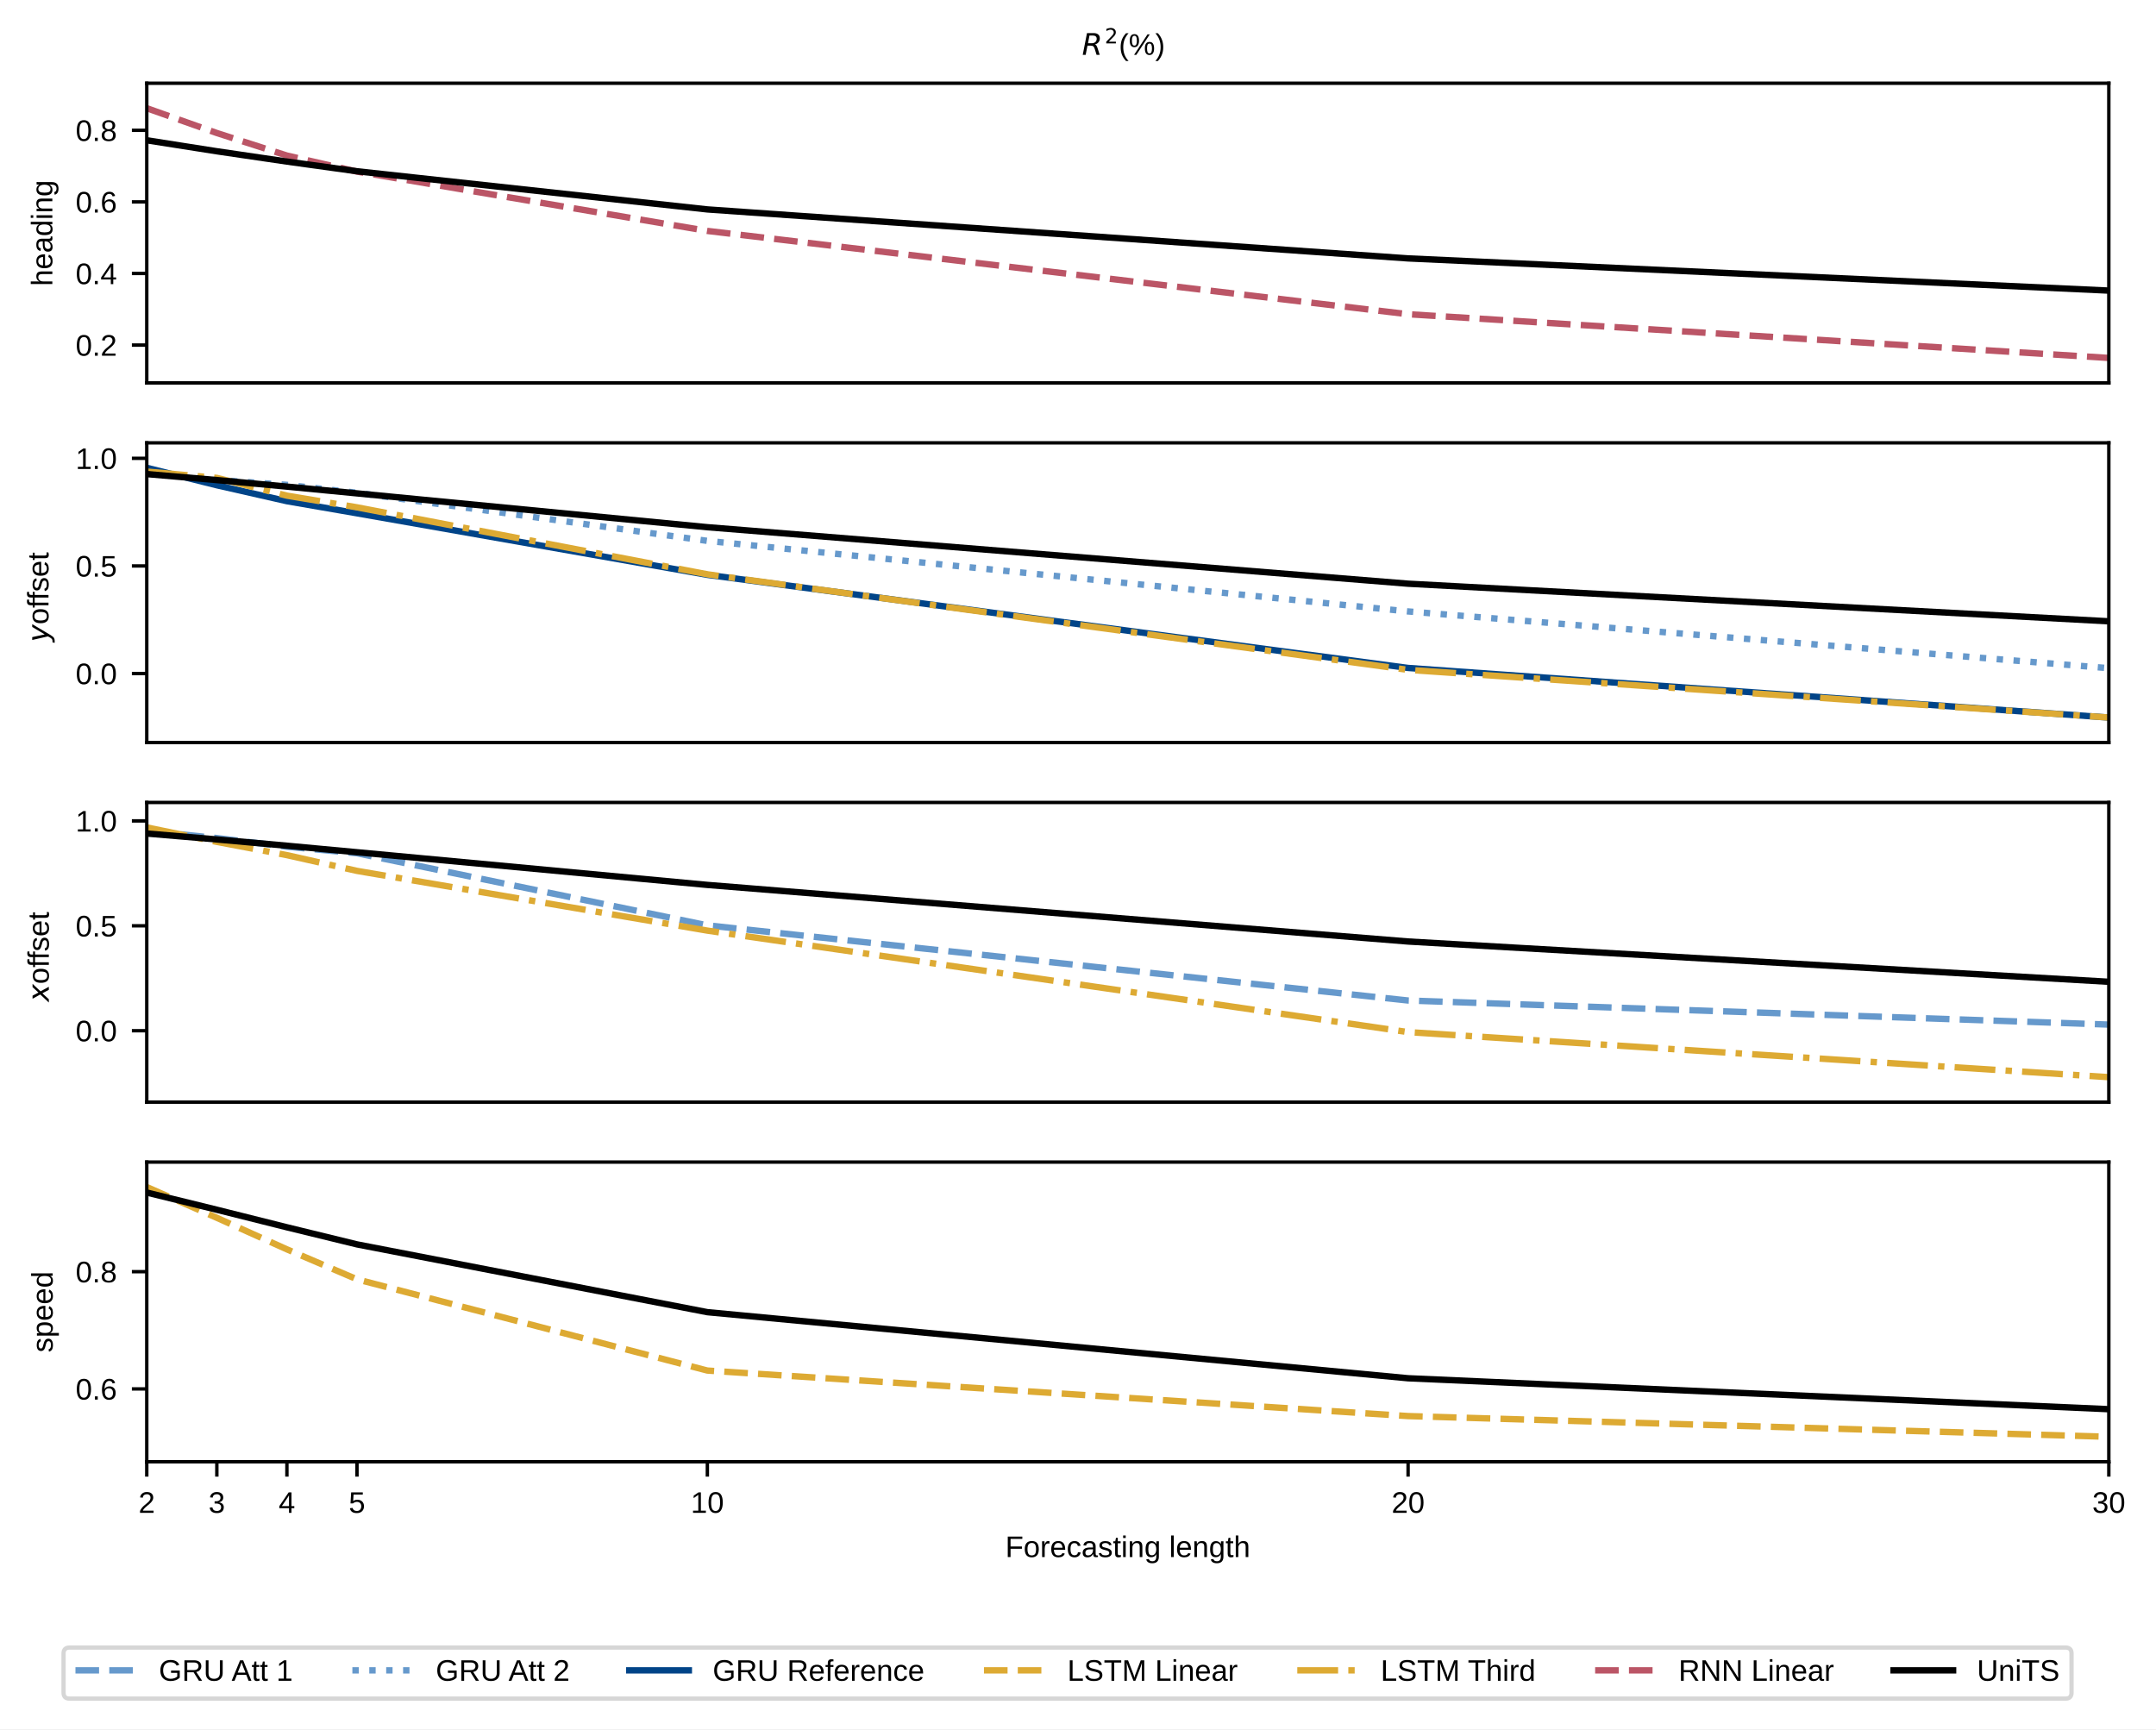
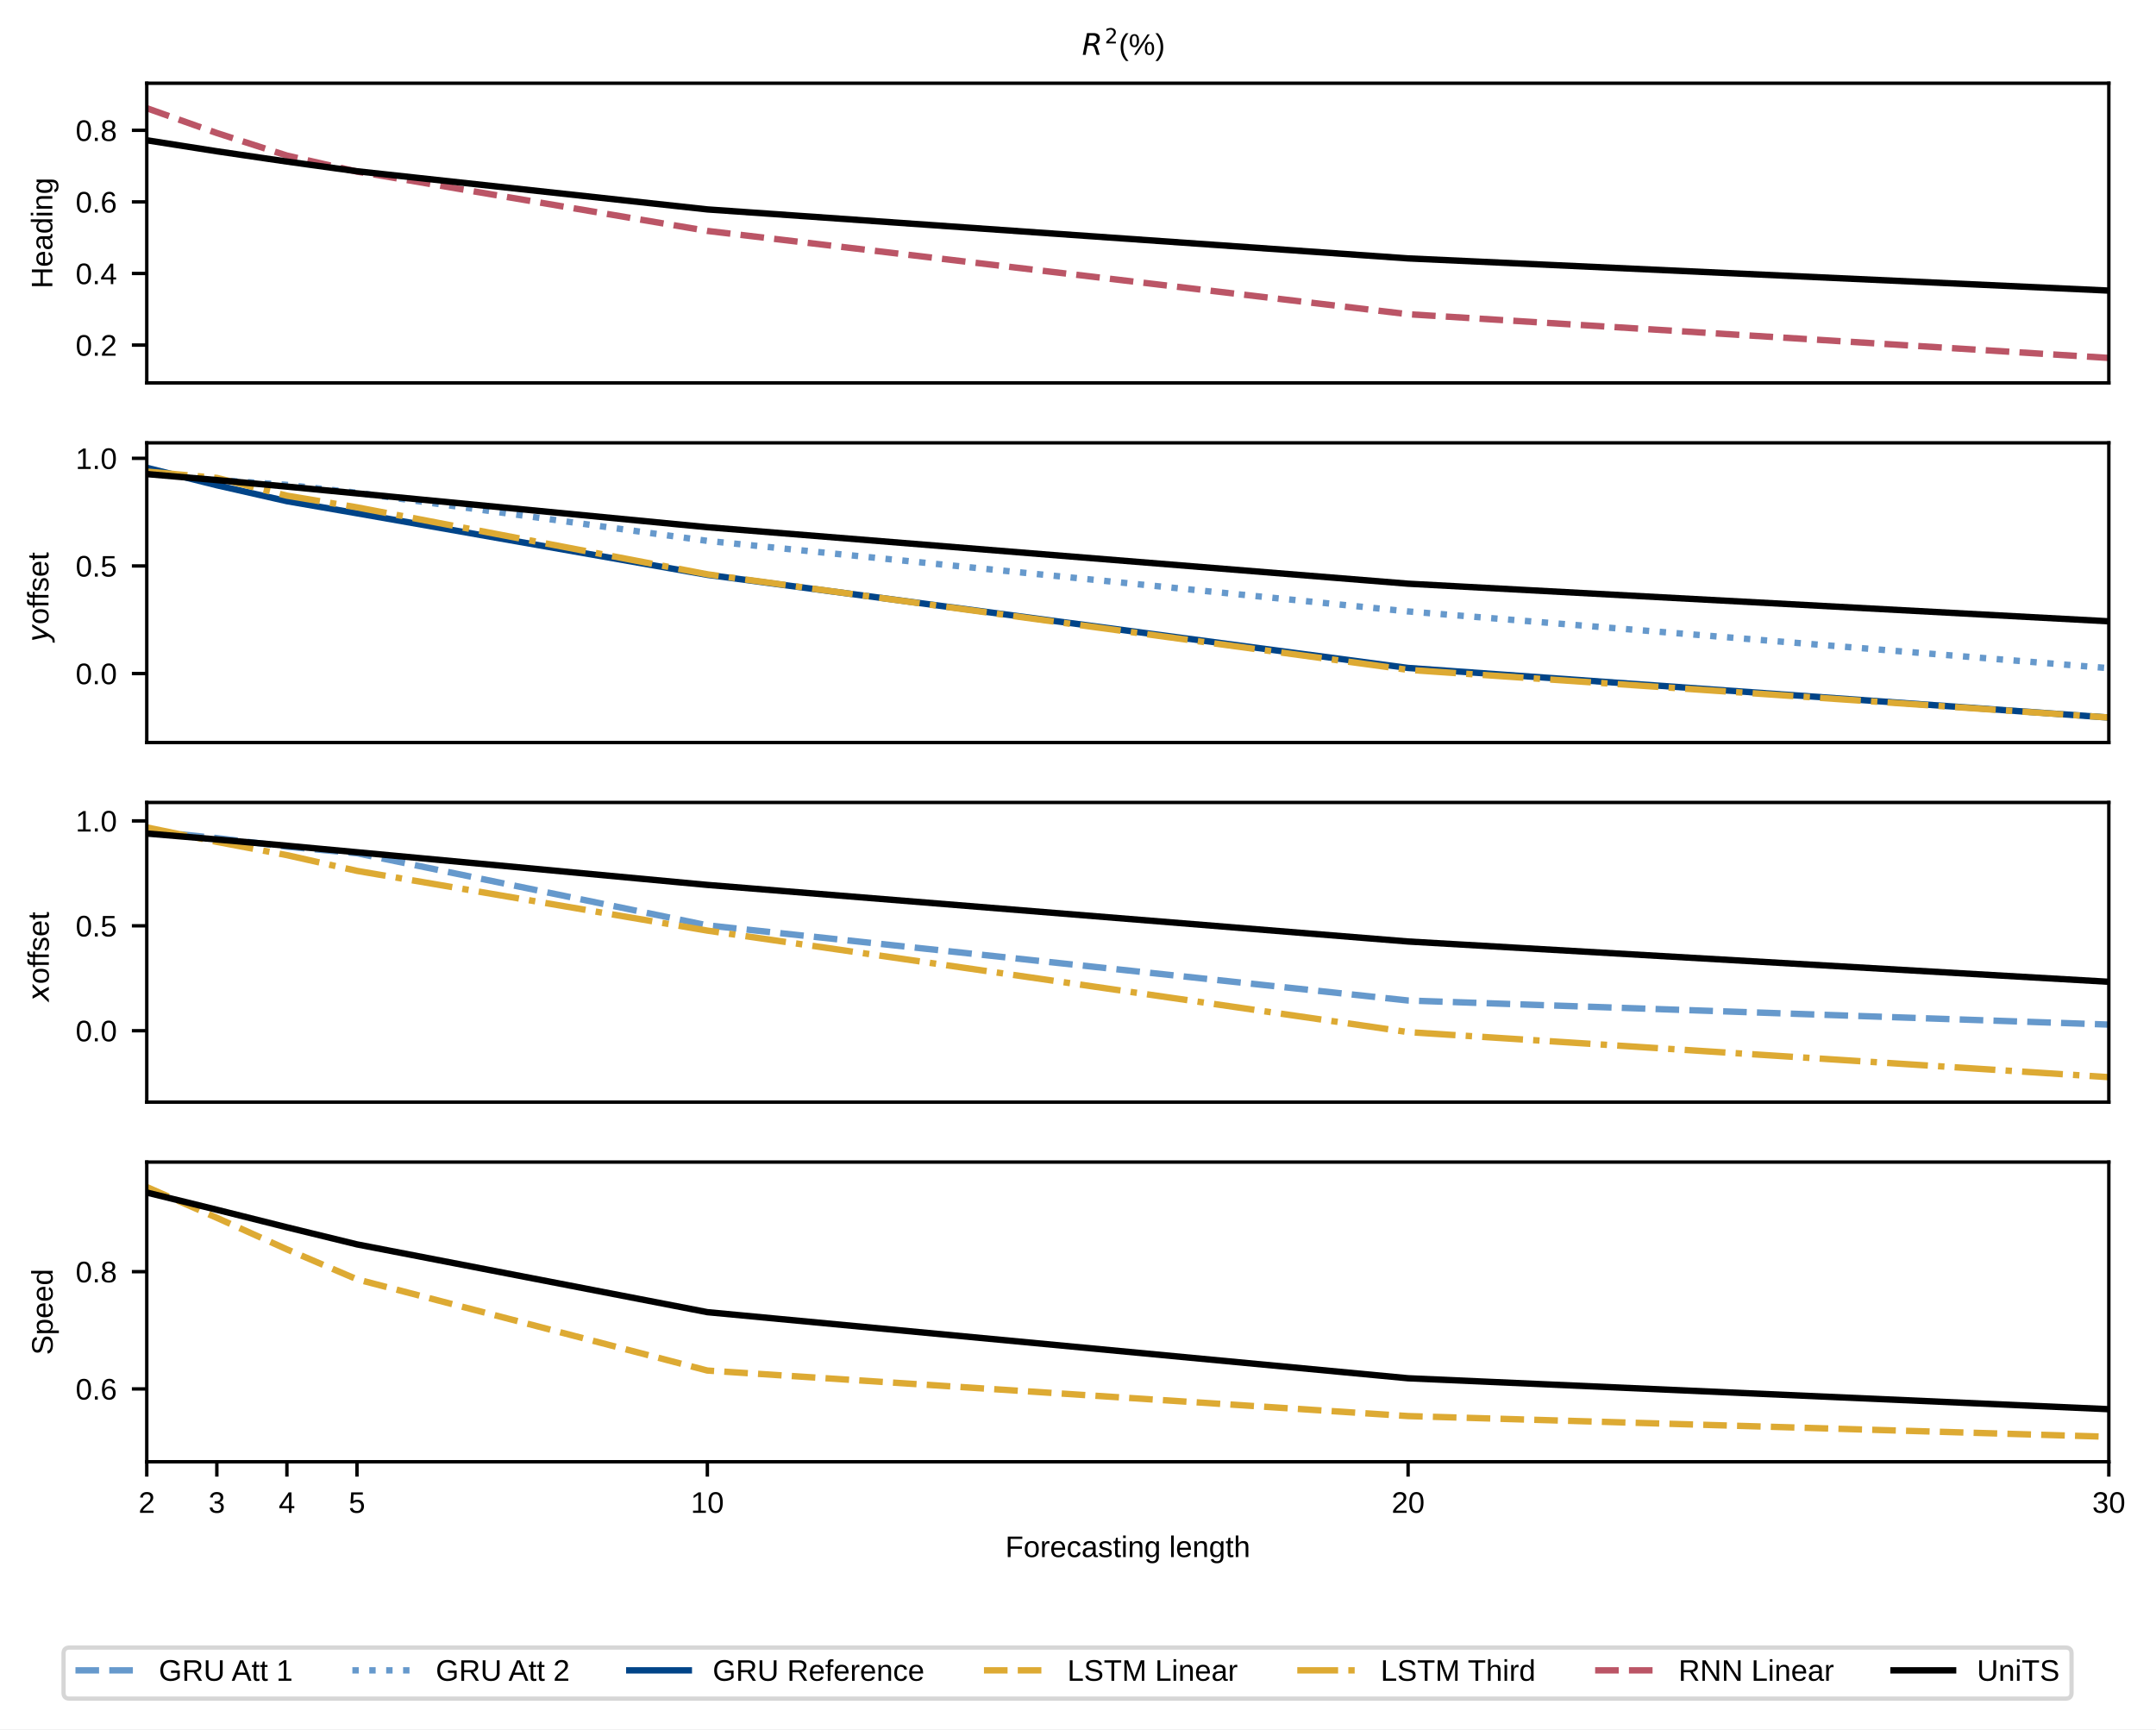
<svg xmlns="http://www.w3.org/2000/svg" xmlns:xlink="http://www.w3.org/1999/xlink" width="506.941pt" height="406.586pt" viewBox="0 0 506.941 406.586" version="1.1">
  <defs>
    <style type="text/css">*{stroke-linejoin: round; stroke-linecap: butt}</style>
  </defs>
  <g id="figure_1">
    <g id="patch_1">
      <path d="M 0 406.586  L 506.941 406.586  L 506.941 0  L 0 0  z " style="fill: #ffffff" />
    </g>
    <g id="axes_1">
      <g id="patch_2">
        <path d="M 34.51 90.033  L 495.849 90.033  L 495.849 19.57  L 34.51 19.57  z " style="fill: #ffffff" />
      </g>
      <g id="matplotlib.axis_1" />
      <g id="matplotlib.axis_2">
        <g id="ytick_1">
          <g id="line2d_1">
            <defs>
-               <path id="m4a0a23da14" d="M 0 0  L -3.5 0  " style="stroke: #000000; stroke-width: 0.8" />
+               <path id="m48aef39eac" d="M 0 0  L -3.5 0  " style="stroke: #000000; stroke-width: 0.8" />
            </defs>
            <g>
-               <use xlink:href="#m4a0a23da14" x="34.51" y="81.137" style="stroke: #000000; stroke-width: 0.8" />
+               <use xlink:href="#m48aef39eac" x="34.51" y="81.137" style="stroke: #000000; stroke-width: 0.8" />
            </g>
          </g>
          <g id="text_1">
            <text style="font: 7px 'Arial'; text-anchor: end" x="27.51" y="83.642" transform="rotate(-0 27.51 83.64244)">0.2</text>
          </g>
        </g>
        <g id="ytick_2">
          <g id="line2d_2">
            <g>
-               <use xlink:href="#m4a0a23da14" x="34.51" y="64.305" style="stroke: #000000; stroke-width: 0.8" />
+               <use xlink:href="#m48aef39eac" x="34.51" y="64.305" style="stroke: #000000; stroke-width: 0.8" />
            </g>
          </g>
          <g id="text_2">
            <text style="font: 7px 'Arial'; text-anchor: end" x="27.51" y="66.81" transform="rotate(-0 27.51 66.8099)">0.4</text>
          </g>
        </g>
        <g id="ytick_3">
          <g id="line2d_3">
            <g>
-               <use xlink:href="#m4a0a23da14" x="34.51" y="47.472" style="stroke: #000000; stroke-width: 0.8" />
+               <use xlink:href="#m48aef39eac" x="34.51" y="47.472" style="stroke: #000000; stroke-width: 0.8" />
            </g>
          </g>
          <g id="text_3">
            <text style="font: 7px 'Arial'; text-anchor: end" x="27.51" y="49.977" transform="rotate(-0 27.51 49.97736)">0.6</text>
          </g>
        </g>
        <g id="ytick_4">
          <g id="line2d_4">
            <g>
-               <use xlink:href="#m4a0a23da14" x="34.51" y="30.64" style="stroke: #000000; stroke-width: 0.8" />
+               <use xlink:href="#m48aef39eac" x="34.51" y="30.64" style="stroke: #000000; stroke-width: 0.8" />
            </g>
          </g>
          <g id="text_4">
            <text style="font: 7px 'Arial'; text-anchor: end" x="27.51" y="33.145" transform="rotate(-0 27.51 33.14482)">0.8</text>
          </g>
        </g>
        <g id="text_5">
-           <text style="font: 7px 'Arial'; text-anchor: middle" x="12.307" y="54.801" transform="rotate(-90 12.30672 54.80126)">heading</text>
+           <text style="font: 7px 'Arial'; text-anchor: middle" x="12.307" y="54.801" transform="rotate(-90 12.30672 54.80126)">Heading</text>
        </g>
      </g>
      <g id="line2d_5">
-         <path d="M 34.51 25.442  L 50.986 31.277  L 67.463 36.576  L 83.939 40.347  L 166.321 54.293  L 331.085 73.879  L 495.849 84.161  " clip-path="url(#p159fd97da2)" style="fill: none; stroke-dasharray: 5.55,2.4; stroke-dashoffset: 0; stroke: #bb5566; stroke-width: 1.5" />
+         <path d="M 34.51 25.442  L 50.986 31.277  L 67.463 36.576  L 83.939 40.347  L 166.321 54.293  L 331.085 73.879  L 495.849 84.161  " clip-path="url(#p46aa825560)" style="fill: none; stroke-dasharray: 5.55,2.4; stroke-dashoffset: 0; stroke: #bb5566; stroke-width: 1.5" />
      </g>
      <g id="line2d_6">
-         <path d="M 34.51 32.984  L 50.986 35.569  L 67.463 37.989  L 83.939 40.269  L 166.321 49.24  L 331.085 60.756  L 495.849 68.328  " clip-path="url(#p159fd97da2)" style="fill: none; stroke: #000000; stroke-width: 1.5; stroke-linecap: square" />
+         <path d="M 34.51 32.984  L 50.986 35.569  L 67.463 37.989  L 83.939 40.269  L 166.321 49.24  L 331.085 60.756  L 495.849 68.328  " clip-path="url(#p46aa825560)" style="fill: none; stroke: #000000; stroke-width: 1.5; stroke-linecap: square" />
      </g>
      <g id="patch_3">
        <path d="M 34.51 90.033  L 34.51 19.57  " style="fill: none; stroke: #000000; stroke-width: 0.8; stroke-linejoin: miter; stroke-linecap: square" />
      </g>
      <g id="patch_4">
        <path d="M 495.849 90.033  L 495.849 19.57  " style="fill: none; stroke: #000000; stroke-width: 0.8; stroke-linejoin: miter; stroke-linecap: square" />
      </g>
      <g id="patch_5">
        <path d="M 34.51 90.033  L 495.849 90.033  " style="fill: none; stroke: #000000; stroke-width: 0.8; stroke-linejoin: miter; stroke-linecap: square" />
      </g>
      <g id="patch_6">
        <path d="M 34.51 19.57  L 495.849 19.57  " style="fill: none; stroke: #000000; stroke-width: 0.8; stroke-linejoin: miter; stroke-linecap: square" />
      </g>
      <g id="text_6">
        <g transform="translate(254.3993 13.57)">
          <text>
            <tspan style="font: oblique 7px 'DejaVu Sans'" x="0" y="-0.678">R</tspan>
            <tspan style="font: 4.9px 'DejaVu Sans'" x="5.356" y="-3.358">2</tspan>
            <tspan style="font: 7px 'Arial'" x="8.665 10.61 12.941 19.165" y="-0.678"> (%)</tspan>
          </text>
        </g>
      </g>
    </g>
    <g id="axes_2">
      <g id="patch_7">
        <path d="M 34.51 174.588  L 495.849 174.588  L 495.849 104.125  L 34.51 104.125  z " style="fill: #ffffff" />
      </g>
      <g id="matplotlib.axis_3" />
      <g id="matplotlib.axis_4">
        <g id="ytick_5">
          <g id="line2d_7">
            <g>
-               <use xlink:href="#m4a0a23da14" x="34.51" y="158.368" style="stroke: #000000; stroke-width: 0.8" />
+               <use xlink:href="#m48aef39eac" x="34.51" y="158.368" style="stroke: #000000; stroke-width: 0.8" />
            </g>
          </g>
          <g id="text_7">
            <text style="font: 7px 'Arial'; text-anchor: end" x="27.51" y="160.874" transform="rotate(-0 27.51 160.8735)">0.0</text>
          </g>
        </g>
        <g id="ytick_6">
          <g id="line2d_8">
            <g>
-               <use xlink:href="#m4a0a23da14" x="34.51" y="133.067" style="stroke: #000000; stroke-width: 0.8" />
+               <use xlink:href="#m48aef39eac" x="34.51" y="133.067" style="stroke: #000000; stroke-width: 0.8" />
            </g>
          </g>
          <g id="text_8">
            <text style="font: 7px 'Arial'; text-anchor: end" x="27.51" y="135.572" transform="rotate(-0 27.51 135.5718)">0.5</text>
          </g>
        </g>
        <g id="ytick_7">
          <g id="line2d_9">
            <g>
-               <use xlink:href="#m4a0a23da14" x="34.51" y="107.765" style="stroke: #000000; stroke-width: 0.8" />
+               <use xlink:href="#m48aef39eac" x="34.51" y="107.765" style="stroke: #000000; stroke-width: 0.8" />
            </g>
          </g>
          <g id="text_9">
            <text style="font: 7px 'Arial'; text-anchor: end" x="27.51" y="110.27" transform="rotate(-0 27.51 110.2702)">1.0</text>
          </g>
        </g>
        <g id="text_10">
          <g transform="translate(12.31 150.9763) rotate(-90)">
            <text>
              <tspan style="font: oblique 7px 'DejaVu Sans'" x="0" y="-0.906">y</tspan>
              <tspan style="font: 7px 'Arial'" x="4.143 6.087 9.98 11.925 13.87 17.37 21.263" y="-0.906"> offset</tspan>
            </text>
          </g>
        </g>
      </g>
      <g id="line2d_10">
-         <path d="M 34.51 111.217  L 50.986 112.854  L 67.463 114.002  L 83.939 115.864  L 166.321 127.173  L 331.085 143.764  L 495.849 157.106  " clip-path="url(#p67d676ecb7)" style="fill: none; stroke-dasharray: 1.5,2.475; stroke-dashoffset: 0; stroke: #6699cc; stroke-width: 1.5" />
+         <path d="M 34.51 111.217  L 50.986 112.854  L 67.463 114.002  L 83.939 115.864  L 166.321 127.173  L 331.085 143.764  L 495.849 157.106  " clip-path="url(#pa2acf3cca1)" style="fill: none; stroke-dasharray: 1.5,2.475; stroke-dashoffset: 0; stroke: #6699cc; stroke-width: 1.5" />
      </g>
      <g id="line2d_11">
-         <path d="M 34.51 109.997  L 50.986 114.1  L 67.463 117.841  L 83.939 120.688  L 166.321 135.164  L 331.085 157.053  L 495.849 168.716  " clip-path="url(#p67d676ecb7)" style="fill: none; stroke: #004488; stroke-width: 1.5; stroke-linecap: square" />
+         <path d="M 34.51 109.997  L 50.986 114.1  L 67.463 117.841  L 83.939 120.688  L 166.321 135.164  L 331.085 157.053  L 495.849 168.716  " clip-path="url(#pa2acf3cca1)" style="fill: none; stroke: #004488; stroke-width: 1.5; stroke-linecap: square" />
      </g>
      <g id="line2d_12">
-         <path d="M 34.51 110.877  L 50.986 112.365  L 67.463 116.543  L 83.939 119.286  L 166.321 135.033  L 331.085 157.502  L 495.849 168.707  " clip-path="url(#p67d676ecb7)" style="fill: none; stroke-dasharray: 9.6,2.4,1.5,2.4; stroke-dashoffset: 0; stroke: #ddaa33; stroke-width: 1.5" />
+         <path d="M 34.51 110.877  L 50.986 112.365  L 67.463 116.543  L 83.939 119.286  L 166.321 135.033  L 331.085 157.502  L 495.849 168.707  " clip-path="url(#pa2acf3cca1)" style="fill: none; stroke-dasharray: 9.6,2.4,1.5,2.4; stroke-dashoffset: 0; stroke: #ddaa33; stroke-width: 1.5" />
      </g>
      <g id="line2d_13">
-         <path d="M 34.51 111.469  L 50.986 112.878  L 67.463 114.414  L 83.939 116.005  L 166.321 123.959  L 331.085 137.244  L 495.849 146.086  " clip-path="url(#p67d676ecb7)" style="fill: none; stroke: #000000; stroke-width: 1.5; stroke-linecap: square" />
+         <path d="M 34.51 111.469  L 50.986 112.878  L 67.463 114.414  L 83.939 116.005  L 166.321 123.959  L 331.085 137.244  L 495.849 146.086  " clip-path="url(#pa2acf3cca1)" style="fill: none; stroke: #000000; stroke-width: 1.5; stroke-linecap: square" />
      </g>
      <g id="patch_8">
        <path d="M 34.51 174.588  L 34.51 104.125  " style="fill: none; stroke: #000000; stroke-width: 0.8; stroke-linejoin: miter; stroke-linecap: square" />
      </g>
      <g id="patch_9">
        <path d="M 495.849 174.588  L 495.849 104.125  " style="fill: none; stroke: #000000; stroke-width: 0.8; stroke-linejoin: miter; stroke-linecap: square" />
      </g>
      <g id="patch_10">
        <path d="M 34.51 174.588  L 495.849 174.588  " style="fill: none; stroke: #000000; stroke-width: 0.8; stroke-linejoin: miter; stroke-linecap: square" />
      </g>
      <g id="patch_11">
        <path d="M 34.51 104.125  L 495.849 104.125  " style="fill: none; stroke: #000000; stroke-width: 0.8; stroke-linejoin: miter; stroke-linecap: square" />
      </g>
    </g>
    <g id="axes_3">
      <g id="patch_12">
        <path d="M 34.51 259.143  L 495.849 259.143  L 495.849 188.68  L 34.51 188.68  z " style="fill: #ffffff" />
      </g>
      <g id="matplotlib.axis_5" />
      <g id="matplotlib.axis_6">
        <g id="ytick_8">
          <g id="line2d_14">
            <g>
-               <use xlink:href="#m4a0a23da14" x="34.51" y="242.347" style="stroke: #000000; stroke-width: 0.8" />
+               <use xlink:href="#m48aef39eac" x="34.51" y="242.347" style="stroke: #000000; stroke-width: 0.8" />
            </g>
          </g>
          <g id="text_11">
            <text style="font: 7px 'Arial'; text-anchor: end" x="27.51" y="244.853" transform="rotate(-0 27.51 244.8525)">0.0</text>
          </g>
        </g>
        <g id="ytick_9">
          <g id="line2d_15">
            <g>
-               <use xlink:href="#m4a0a23da14" x="34.51" y="217.682" style="stroke: #000000; stroke-width: 0.8" />
+               <use xlink:href="#m48aef39eac" x="34.51" y="217.682" style="stroke: #000000; stroke-width: 0.8" />
            </g>
          </g>
          <g id="text_12">
            <text style="font: 7px 'Arial'; text-anchor: end" x="27.51" y="220.187" transform="rotate(-0 27.51 220.1874)">0.5</text>
          </g>
        </g>
        <g id="ytick_10">
          <g id="line2d_16">
            <g>
-               <use xlink:href="#m4a0a23da14" x="34.51" y="193.017" style="stroke: #000000; stroke-width: 0.8" />
+               <use xlink:href="#m48aef39eac" x="34.51" y="193.017" style="stroke: #000000; stroke-width: 0.8" />
            </g>
          </g>
          <g id="text_13">
            <text style="font: 7px 'Arial'; text-anchor: end" x="27.51" y="195.522" transform="rotate(-0 27.51 195.5223)">1.0</text>
          </g>
        </g>
        <g id="text_14">
          <g transform="translate(12.38875 235.5313) rotate(-90)">
            <text>
              <tspan style="font: oblique 7px 'DejaVu Sans'" x="0" y="-0.906">x</tspan>
              <tspan style="font: 7px 'Arial'" x="4.143 6.087 9.98 11.925 13.87 17.37 21.263" y="-0.906"> offset</tspan>
            </text>
          </g>
        </g>
      </g>
      <g id="line2d_17">
-         <path d="M 34.51 195.344  L 50.986 197.051  L 67.463 199.074  L 83.939 200.622  L 166.321 217.571  L 331.085 235.246  L 495.849 240.907  " clip-path="url(#pe1ab384150)" style="fill: none; stroke-dasharray: 5.55,2.4; stroke-dashoffset: 0; stroke: #6699cc; stroke-width: 1.5" />
+         <path d="M 34.51 195.344  L 50.986 197.051  L 67.463 199.074  L 83.939 200.622  L 166.321 217.571  L 331.085 235.246  L 495.849 240.907  " clip-path="url(#pfcff1dce45)" style="fill: none; stroke-dasharray: 5.55,2.4; stroke-dashoffset: 0; stroke: #6699cc; stroke-width: 1.5" />
      </g>
      <g id="line2d_18">
-         <path d="M 34.51 194.552  L 50.986 197.946  L 67.463 201.066  L 83.939 204.767  L 166.321 218.813  L 331.085 242.672  L 495.849 253.271  " clip-path="url(#pe1ab384150)" style="fill: none; stroke-dasharray: 9.6,2.4,1.5,2.4; stroke-dashoffset: 0; stroke: #ddaa33; stroke-width: 1.5" />
+         <path d="M 34.51 194.552  L 50.986 197.946  L 67.463 201.066  L 83.939 204.767  L 166.321 218.813  L 331.085 242.672  L 495.849 253.271  " clip-path="url(#pfcff1dce45)" style="fill: none; stroke-dasharray: 9.6,2.4,1.5,2.4; stroke-dashoffset: 0; stroke: #ddaa33; stroke-width: 1.5" />
      </g>
      <g id="line2d_19">
-         <path d="M 34.51 195.984  L 50.986 197.376  L 67.463 198.855  L 83.939 200.386  L 166.321 208.068  L 331.085 221.374  L 495.849 230.846  " clip-path="url(#pe1ab384150)" style="fill: none; stroke: #000000; stroke-width: 1.5; stroke-linecap: square" />
+         <path d="M 34.51 195.984  L 50.986 197.376  L 67.463 198.855  L 83.939 200.386  L 166.321 208.068  L 331.085 221.374  L 495.849 230.846  " clip-path="url(#pfcff1dce45)" style="fill: none; stroke: #000000; stroke-width: 1.5; stroke-linecap: square" />
      </g>
      <g id="patch_13">
        <path d="M 34.51 259.143  L 34.51 188.68  " style="fill: none; stroke: #000000; stroke-width: 0.8; stroke-linejoin: miter; stroke-linecap: square" />
      </g>
      <g id="patch_14">
        <path d="M 495.849 259.143  L 495.849 188.68  " style="fill: none; stroke: #000000; stroke-width: 0.8; stroke-linejoin: miter; stroke-linecap: square" />
      </g>
      <g id="patch_15">
        <path d="M 34.51 259.143  L 495.849 259.143  " style="fill: none; stroke: #000000; stroke-width: 0.8; stroke-linejoin: miter; stroke-linecap: square" />
      </g>
      <g id="patch_16">
        <path d="M 34.51 188.68  L 495.849 188.68  " style="fill: none; stroke: #000000; stroke-width: 0.8; stroke-linejoin: miter; stroke-linecap: square" />
      </g>
    </g>
    <g id="axes_4">
      <g id="patch_17">
        <path d="M 34.51 343.698  L 495.849 343.698  L 495.849 273.235  L 34.51 273.235  z " style="fill: #ffffff" />
      </g>
      <g id="matplotlib.axis_7">
        <g id="xtick_1">
          <g id="line2d_20">
            <defs>
-               <path id="m2ef9da39cc" d="M 0 0  L 0 3.5  " style="stroke: #000000; stroke-width: 0.8" />
+               <path id="md3ae8ec9b9" d="M 0 0  L 0 3.5  " style="stroke: #000000; stroke-width: 0.8" />
            </defs>
            <g>
-               <use xlink:href="#m2ef9da39cc" x="34.51" y="343.698" style="stroke: #000000; stroke-width: 0.8" />
+               <use xlink:href="#md3ae8ec9b9" x="34.51" y="343.698" style="stroke: #000000; stroke-width: 0.8" />
            </g>
          </g>
          <g id="text_15">
            <text style="font: 7px 'Arial'; text-anchor: middle" x="34.51" y="355.708" transform="rotate(-0 34.51 355.708)">2</text>
          </g>
        </g>
        <g id="xtick_2">
          <g id="line2d_21">
            <g>
-               <use xlink:href="#m2ef9da39cc" x="50.986" y="343.698" style="stroke: #000000; stroke-width: 0.8" />
+               <use xlink:href="#md3ae8ec9b9" x="50.986" y="343.698" style="stroke: #000000; stroke-width: 0.8" />
            </g>
          </g>
          <g id="text_16">
            <text style="font: 7px 'Arial'; text-anchor: middle" x="50.986" y="355.708" transform="rotate(-0 50.98638 355.708)">3</text>
          </g>
        </g>
        <g id="xtick_3">
          <g id="line2d_22">
            <g>
-               <use xlink:href="#m2ef9da39cc" x="67.463" y="343.698" style="stroke: #000000; stroke-width: 0.8" />
+               <use xlink:href="#md3ae8ec9b9" x="67.463" y="343.698" style="stroke: #000000; stroke-width: 0.8" />
            </g>
          </g>
          <g id="text_17">
            <text style="font: 7px 'Arial'; text-anchor: middle" x="67.463" y="355.708" transform="rotate(-0 67.46276 355.708)">4</text>
          </g>
        </g>
        <g id="xtick_4">
          <g id="line2d_23">
            <g>
-               <use xlink:href="#m2ef9da39cc" x="83.939" y="343.698" style="stroke: #000000; stroke-width: 0.8" />
+               <use xlink:href="#md3ae8ec9b9" x="83.939" y="343.698" style="stroke: #000000; stroke-width: 0.8" />
            </g>
          </g>
          <g id="text_18">
            <text style="font: 7px 'Arial'; text-anchor: middle" x="83.939" y="355.708" transform="rotate(-0 83.93913 355.708)">5</text>
          </g>
        </g>
        <g id="xtick_5">
          <g id="line2d_24">
            <g>
-               <use xlink:href="#m2ef9da39cc" x="166.321" y="343.698" style="stroke: #000000; stroke-width: 0.8" />
+               <use xlink:href="#md3ae8ec9b9" x="166.321" y="343.698" style="stroke: #000000; stroke-width: 0.8" />
            </g>
          </g>
          <g id="text_19">
            <text style="font: 7px 'Arial'; text-anchor: middle" x="166.321" y="355.708" transform="rotate(-0 166.321 355.708)">10</text>
          </g>
        </g>
        <g id="xtick_6">
          <g id="line2d_25">
            <g>
-               <use xlink:href="#m2ef9da39cc" x="331.085" y="343.698" style="stroke: #000000; stroke-width: 0.8" />
+               <use xlink:href="#md3ae8ec9b9" x="331.085" y="343.698" style="stroke: #000000; stroke-width: 0.8" />
            </g>
          </g>
          <g id="text_20">
            <text style="font: 7px 'Arial'; text-anchor: middle" x="331.085" y="355.708" transform="rotate(-0 331.0848 355.708)">20</text>
          </g>
        </g>
        <g id="xtick_7">
          <g id="line2d_26">
            <g>
-               <use xlink:href="#m2ef9da39cc" x="495.849" y="343.698" style="stroke: #000000; stroke-width: 0.8" />
+               <use xlink:href="#md3ae8ec9b9" x="495.849" y="343.698" style="stroke: #000000; stroke-width: 0.8" />
            </g>
          </g>
          <g id="text_21">
            <text style="font: 7px 'Arial'; text-anchor: middle" x="495.849" y="355.708" transform="rotate(-0 495.8486 355.708)">30</text>
          </g>
        </g>
        <g id="text_22">
          <text style="font: 7px 'Arial'; text-anchor: middle" x="265.179" y="366.11" transform="rotate(-0 265.1793 366.1097)">Forecasting length</text>
        </g>
      </g>
      <g id="matplotlib.axis_8">
        <g id="ytick_11">
          <g id="line2d_27">
            <g>
-               <use xlink:href="#m4a0a23da14" x="34.51" y="326.575" style="stroke: #000000; stroke-width: 0.8" />
+               <use xlink:href="#m48aef39eac" x="34.51" y="326.575" style="stroke: #000000; stroke-width: 0.8" />
            </g>
          </g>
          <g id="text_23">
            <text style="font: 7px 'Arial'; text-anchor: end" x="27.51" y="329.08" transform="rotate(-0 27.51 329.0804)">0.6</text>
          </g>
        </g>
        <g id="ytick_12">
          <g id="line2d_28">
            <g>
-               <use xlink:href="#m4a0a23da14" x="34.51" y="299.012" style="stroke: #000000; stroke-width: 0.8" />
+               <use xlink:href="#m48aef39eac" x="34.51" y="299.012" style="stroke: #000000; stroke-width: 0.8" />
            </g>
          </g>
          <g id="text_24">
            <text style="font: 7px 'Arial'; text-anchor: end" x="27.51" y="301.517" transform="rotate(-0 27.51 301.5172)">0.8</text>
          </g>
        </g>
        <g id="text_25">
-           <text style="font: 7px 'Arial'; text-anchor: middle" x="12.389" y="308.466" transform="rotate(-90 12.38875 308.4663)">speed</text>
+           <text style="font: 7px 'Arial'; text-anchor: middle" x="12.389" y="308.466" transform="rotate(-90 12.38875 308.4663)">Speed</text>
        </g>
      </g>
      <g id="line2d_29">
-         <path d="M 34.51 279.107  L 50.986 286.341  L 67.463 293.755  L 83.939 300.804  L 166.321 322.252  L 331.085 332.956  L 495.849 337.826  " clip-path="url(#p0d01689d69)" style="fill: none; stroke-dasharray: 5.55,2.4; stroke-dashoffset: 0; stroke: #ddaa33; stroke-width: 1.5" />
+         <path d="M 34.51 279.107  L 50.986 286.341  L 67.463 293.755  L 83.939 300.804  L 166.321 322.252  L 331.085 332.956  L 495.849 337.826  " clip-path="url(#p5581bfe896)" style="fill: none; stroke-dasharray: 5.55,2.4; stroke-dashoffset: 0; stroke: #ddaa33; stroke-width: 1.5" />
      </g>
      <g id="line2d_30">
-         <path d="M 34.51 280.396  L 50.986 284.442  L 67.463 288.569  L 83.939 292.588  L 166.321 308.526  L 331.085 324.066  L 495.849 331.341  " clip-path="url(#p0d01689d69)" style="fill: none; stroke: #000000; stroke-width: 1.5; stroke-linecap: square" />
+         <path d="M 34.51 280.396  L 50.986 284.442  L 67.463 288.569  L 83.939 292.588  L 166.321 308.526  L 331.085 324.066  L 495.849 331.341  " clip-path="url(#p5581bfe896)" style="fill: none; stroke: #000000; stroke-width: 1.5; stroke-linecap: square" />
      </g>
      <g id="line2d_31">
-         <path d="M 1.557 349.569  " clip-path="url(#p0d01689d69)" style="fill: none; stroke-dasharray: 5.55,2.4; stroke-dashoffset: 0; stroke: #6699cc; stroke-width: 1.5" />
+         <path d="M 1.557 349.569  " clip-path="url(#p5581bfe896)" style="fill: none; stroke-dasharray: 5.55,2.4; stroke-dashoffset: 0; stroke: #6699cc; stroke-width: 1.5" />
      </g>
      <g id="line2d_32">
-         <path d="M 1.557 349.569  " clip-path="url(#p0d01689d69)" style="fill: none; stroke-dasharray: 1.5,2.475; stroke-dashoffset: 0; stroke: #6699cc; stroke-width: 1.5" />
+         <path d="M 1.557 349.569  " clip-path="url(#p5581bfe896)" style="fill: none; stroke-dasharray: 1.5,2.475; stroke-dashoffset: 0; stroke: #6699cc; stroke-width: 1.5" />
      </g>
      <g id="line2d_33">
-         <path d="M 1.557 349.569  " clip-path="url(#p0d01689d69)" style="fill: none; stroke: #004488; stroke-width: 1.5; stroke-linecap: square" />
+         <path d="M 1.557 349.569  " clip-path="url(#p5581bfe896)" style="fill: none; stroke: #004488; stroke-width: 1.5; stroke-linecap: square" />
      </g>
      <g id="line2d_34">
-         <path d="M 1.557 349.569  " clip-path="url(#p0d01689d69)" style="fill: none; stroke-dasharray: 5.55,2.4; stroke-dashoffset: 0; stroke: #ddaa33; stroke-width: 1.5" />
+         <path d="M 1.557 349.569  " clip-path="url(#p5581bfe896)" style="fill: none; stroke-dasharray: 5.55,2.4; stroke-dashoffset: 0; stroke: #ddaa33; stroke-width: 1.5" />
      </g>
      <g id="line2d_35">
-         <path d="M 1.557 349.569  " clip-path="url(#p0d01689d69)" style="fill: none; stroke-dasharray: 9.6,2.4,1.5,2.4; stroke-dashoffset: 0; stroke: #ddaa33; stroke-width: 1.5" />
+         <path d="M 1.557 349.569  " clip-path="url(#p5581bfe896)" style="fill: none; stroke-dasharray: 9.6,2.4,1.5,2.4; stroke-dashoffset: 0; stroke: #ddaa33; stroke-width: 1.5" />
      </g>
      <g id="line2d_36">
-         <path d="M 1.557 349.569  " clip-path="url(#p0d01689d69)" style="fill: none; stroke-dasharray: 5.55,2.4; stroke-dashoffset: 0; stroke: #bb5566; stroke-width: 1.5" />
+         <path d="M 1.557 349.569  " clip-path="url(#p5581bfe896)" style="fill: none; stroke-dasharray: 5.55,2.4; stroke-dashoffset: 0; stroke: #bb5566; stroke-width: 1.5" />
      </g>
      <g id="line2d_37">
-         <path d="M 1.557 349.569  " clip-path="url(#p0d01689d69)" style="fill: none; stroke: #000000; stroke-width: 1.5; stroke-linecap: square" />
+         <path d="M 1.557 349.569  " clip-path="url(#p5581bfe896)" style="fill: none; stroke: #000000; stroke-width: 1.5; stroke-linecap: square" />
      </g>
      <g id="patch_18">
        <path d="M 34.51 343.698  L 34.51 273.235  " style="fill: none; stroke: #000000; stroke-width: 0.8; stroke-linejoin: miter; stroke-linecap: square" />
      </g>
      <g id="patch_19">
        <path d="M 495.849 343.698  L 495.849 273.235  " style="fill: none; stroke: #000000; stroke-width: 0.8; stroke-linejoin: miter; stroke-linecap: square" />
      </g>
      <g id="patch_20">
        <path d="M 34.51 343.698  L 495.849 343.698  " style="fill: none; stroke: #000000; stroke-width: 0.8; stroke-linejoin: miter; stroke-linecap: square" />
      </g>
      <g id="patch_21">
        <path d="M 34.51 273.235  L 495.849 273.235  " style="fill: none; stroke: #000000; stroke-width: 0.8; stroke-linejoin: miter; stroke-linecap: square" />
      </g>
      <g id="legend_1">
        <g id="patch_22">
          <path d="M 16.343 399.386  L 485.681 399.386  Q 487.081 399.386 487.081 397.986  L 487.081 388.784  Q 487.081 387.384 485.681 387.384  L 16.343 387.384  Q 14.943 387.384 14.943 388.784  L 14.943 397.986  Q 14.943 399.386 16.343 399.386  z " style="fill: #ffffff; opacity: 0.8; stroke: #cccccc; stroke-linejoin: miter" />
        </g>
        <g id="line2d_38">
          <path d="M 17.743 392.745  L 24.743 392.745  L 31.743 392.745  " style="fill: none; stroke-dasharray: 5.55,2.4; stroke-dashoffset: 0; stroke: #6699cc; stroke-width: 1.5" />
        </g>
        <g id="text_26">
          <text style="font: 7px 'Arial'; text-anchor: start" x="37.343" y="395.195" transform="rotate(-0 37.34307 395.1948)">GRU Att 1</text>
        </g>
        <g id="line2d_39">
          <path d="M 82.854 392.745  L 89.854 392.745  L 96.854 392.745  " style="fill: none; stroke-dasharray: 1.5,2.475; stroke-dashoffset: 0; stroke: #6699cc; stroke-width: 1.5" />
        </g>
        <g id="text_27">
          <text style="font: 7px 'Arial'; text-anchor: start" x="102.454" y="395.195" transform="rotate(-0 102.454 395.1948)">GRU Att 2</text>
        </g>
        <g id="line2d_40">
          <path d="M 147.965 392.745  L 154.965 392.745  L 161.965 392.745  " style="fill: none; stroke: #004488; stroke-width: 1.5; stroke-linecap: square" />
        </g>
        <g id="text_28">
          <text style="font: 7px 'Arial'; text-anchor: start" x="167.565" y="395.195" transform="rotate(-0 167.5649 395.1948)">GRU Reference</text>
        </g>
        <g id="line2d_41">
          <path d="M 231.359 392.745  L 238.359 392.745  L 245.359 392.745  " style="fill: none; stroke-dasharray: 5.55,2.4; stroke-dashoffset: 0; stroke: #ddaa33; stroke-width: 1.5" />
        </g>
        <g id="text_29">
          <text style="font: 7px 'Arial'; text-anchor: start" x="250.959" y="395.195" transform="rotate(-0 250.959 395.1948)">LSTM Linear</text>
        </g>
        <g id="line2d_42">
          <path d="M 305.029 392.745  L 312.029 392.745  L 319.029 392.745  " style="fill: none; stroke-dasharray: 9.6,2.4,1.5,2.4; stroke-dashoffset: 0; stroke: #ddaa33; stroke-width: 1.5" />
        </g>
        <g id="text_30">
          <text style="font: 7px 'Arial'; text-anchor: start" x="324.629" y="395.195" transform="rotate(-0 324.6285 395.1948)">LSTM Third</text>
        </g>
        <g id="line2d_43">
          <path d="M 375.066 392.745  L 382.066 392.745  L 389.066 392.745  " style="fill: none; stroke-dasharray: 5.55,2.4; stroke-dashoffset: 0; stroke: #bb5566; stroke-width: 1.5" />
        </g>
        <g id="text_31">
          <text style="font: 7px 'Arial'; text-anchor: start" x="394.666" y="395.195" transform="rotate(-0 394.6657 395.1948)">RNN Linear</text>
        </g>
        <g id="line2d_44">
          <path d="M 445.233 392.745  L 452.233 392.745  L 459.233 392.745  " style="fill: none; stroke: #000000; stroke-width: 1.5; stroke-linecap: square" />
        </g>
        <g id="text_32">
          <text style="font: 7px 'Arial'; text-anchor: start" x="464.833" y="395.195" transform="rotate(-0 464.8331 395.1948)">UniTS</text>
        </g>
      </g>
    </g>
  </g>
  <defs>
-     <clipPath id="p159fd97da2">
+     <clipPath id="p46aa825560">
      <rect x="34.51" y="19.57" width="461.339" height="70.463" />
    </clipPath>
-     <clipPath id="p67d676ecb7">
+     <clipPath id="pa2acf3cca1">
      <rect x="34.51" y="104.125" width="461.339" height="70.463" />
    </clipPath>
-     <clipPath id="pe1ab384150">
+     <clipPath id="pfcff1dce45">
      <rect x="34.51" y="188.68" width="461.339" height="70.463" />
    </clipPath>
-     <clipPath id="p0d01689d69">
+     <clipPath id="p5581bfe896">
      <rect x="34.51" y="273.235" width="461.339" height="70.463" />
    </clipPath>
  </defs>
</svg>
